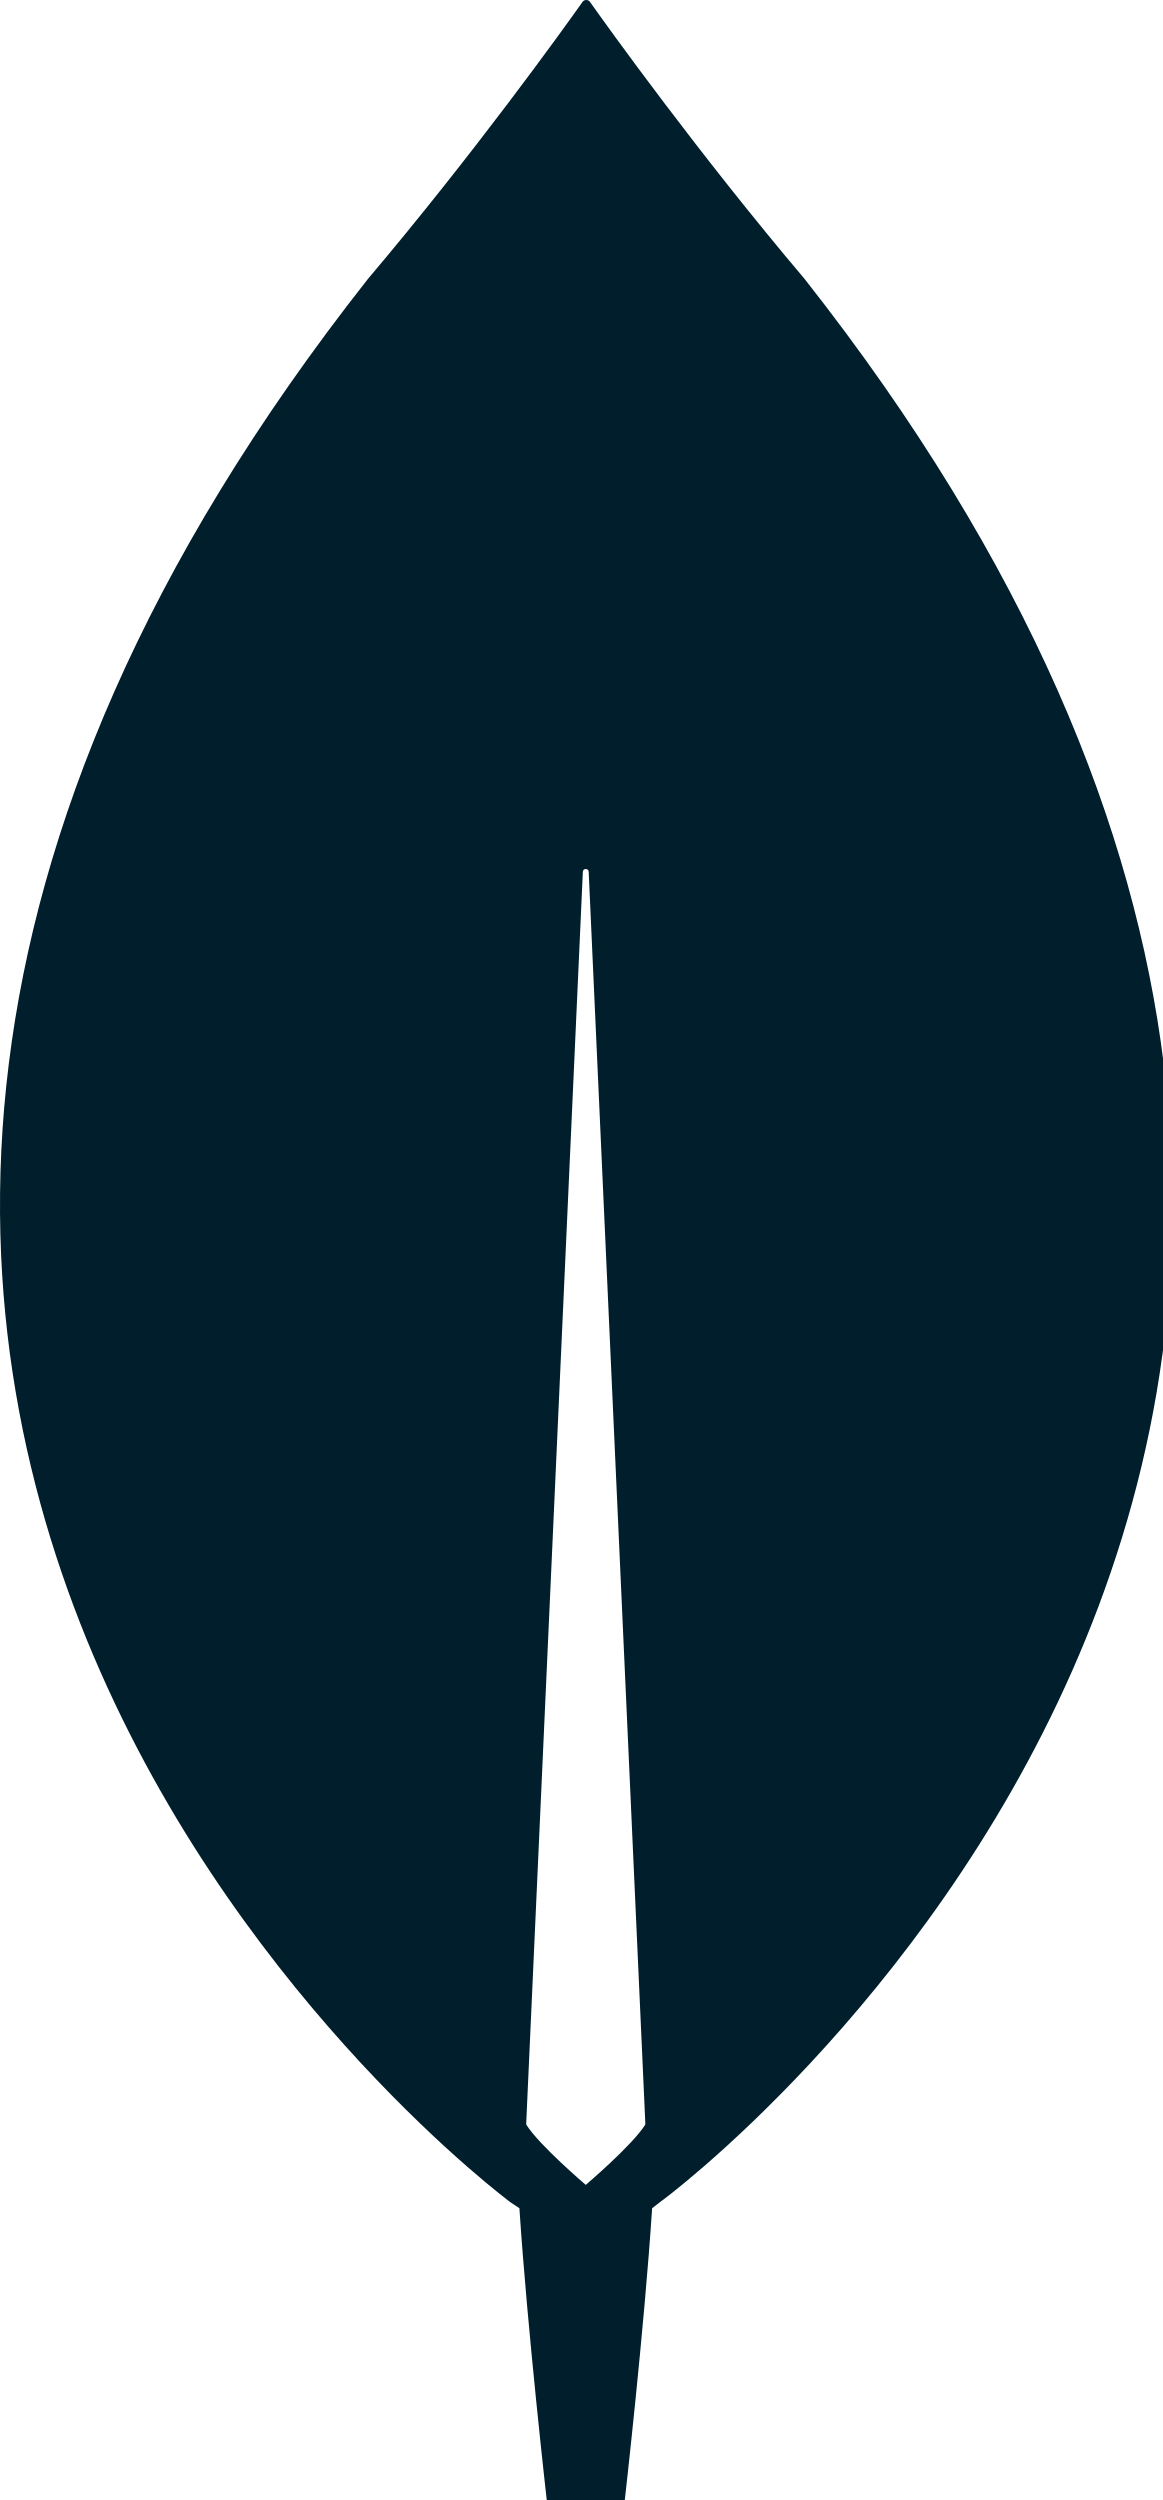
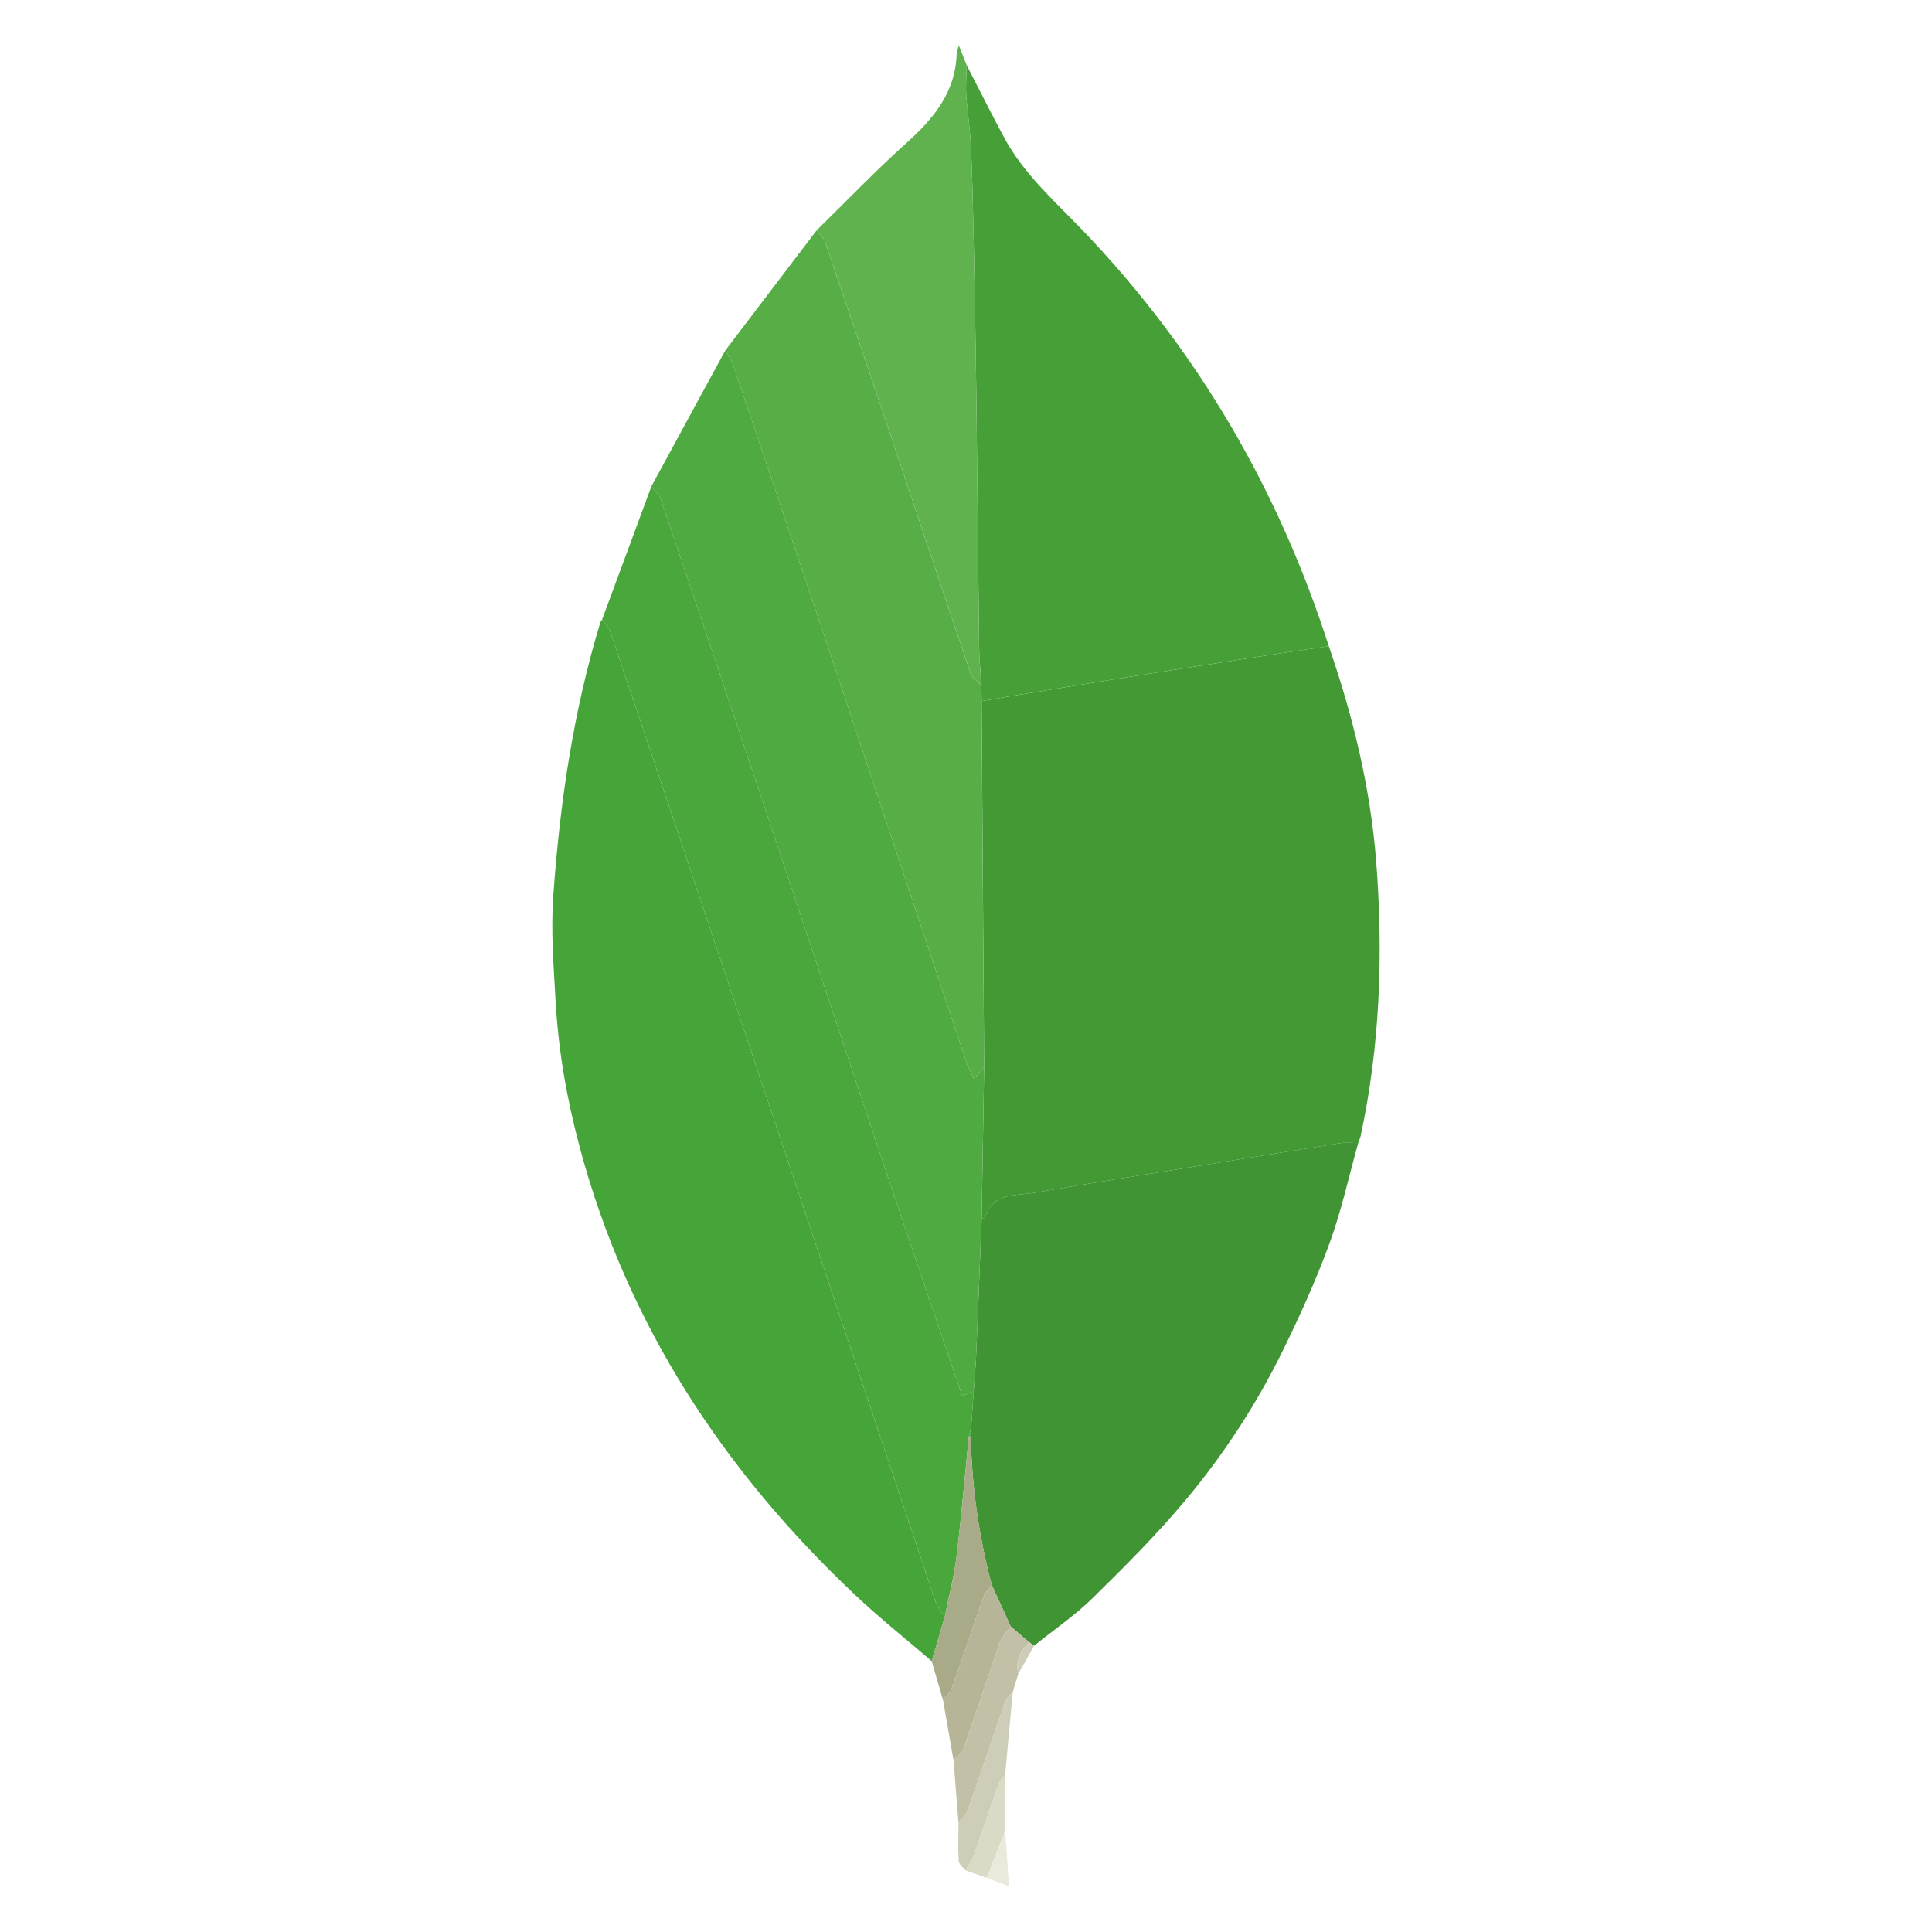
- <svg xmlns="http://www.w3.org/2000/svg" width="120" height="258" viewBox="0 0 120 258" fill="none">
-   <path d="M83.009 28.756C72.133 15.909 62.767 2.861 60.854 0.151C60.653 -0.05 60.35 -0.05 60.149 0.151C58.236 2.861 48.87 15.909 37.994 28.756C-55.359 147.292 52.697 227.287 52.697 227.287L53.603 227.889C54.409 240.235 56.423 258 56.423 258H60.451H64.479C64.479 258 66.493 240.335 67.299 227.889L68.205 227.187C68.306 227.187 176.362 147.292 83.009 28.756ZM60.451 225.48C60.451 225.48 55.617 221.365 54.308 219.257V219.057L60.149 89.981C60.149 89.58 60.753 89.58 60.753 89.981L66.594 219.057V219.257C65.285 221.365 60.451 225.48 60.451 225.48Z" fill="#001E2B" />
+ <svg xmlns="http://www.w3.org/2000/svg" viewBox="0 0 128 128">
+   <path fill-rule="evenodd" clip-rule="evenodd" fill="#439934" d="M88.038 42.812c1.605 4.643 2.761 9.383 3.141 14.296.472 6.095.256 12.147-1.029 18.142-.035.165-.109.32-.164.48-.403.001-.814-.049-1.208.012-3.329.523-6.655 1.065-9.981 1.604-3.438.557-6.881 1.092-10.313 1.687-1.216.21-2.721-.041-3.212 1.641-.014.046-.154.054-.235.08l.166-10.051-.169-24.252 1.602-.275c2.62-.429 5.24-.864 7.862-1.281 3.129-.497 6.261-.98 9.392-1.465 1.381-.215 2.764-.412 4.148-.618z" />
+   <path fill-rule="evenodd" clip-rule="evenodd" fill="#45A538" d="M61.729 110.054c-1.69-1.453-3.439-2.842-5.059-4.37-8.717-8.222-15.093-17.899-18.233-29.566-.865-3.211-1.442-6.474-1.627-9.792-.13-2.322-.318-4.665-.154-6.975.437-6.144 1.325-12.229 3.127-18.147l.099-.138c.175.233.427.439.516.702 1.759 5.18 3.505 10.364 5.242 15.551 5.458 16.3 10.909 32.604 16.376 48.9.107.318.384.579.583.866l-.87 2.969z" />
+   <path fill-rule="evenodd" clip-rule="evenodd" fill="#46A037" d="M88.038 42.812c-1.384.206-2.768.403-4.149.616-3.131.485-6.263.968-9.392 1.465-2.622.417-5.242.852-7.862 1.281l-1.602.275-.012-1.045c-.053-.859-.144-1.717-.154-2.576-.069-5.478-.112-10.956-.18-16.434-.042-3.429-.105-6.857-.175-10.285-.043-2.13-.089-4.261-.185-6.388-.052-1.143-.236-2.28-.311-3.423-.042-.657.016-1.319.029-1.979.817 1.583 1.616 3.178 2.456 4.749 1.327 2.484 3.441 4.314 5.344 6.311 7.523 7.892 12.864 17.068 16.193 27.433z" />
+   <path fill-rule="evenodd" clip-rule="evenodd" fill="#409433" d="M65.036 80.753c.081-.026.222-.034.235-.08.491-1.682 1.996-1.431 3.212-1.641 3.432-.594 6.875-1.13 10.313-1.687 3.326-.539 6.652-1.081 9.981-1.604.394-.062.805-.011 1.208-.012-.622 2.22-1.112 4.488-1.901 6.647-.896 2.449-1.98 4.839-3.131 7.182a49.142 49.142 0 01-6.353 9.763c-1.919 2.308-4.058 4.441-6.202 6.548-1.185 1.165-2.582 2.114-3.882 3.161l-.337-.23-1.214-1.038-1.256-2.753a41.402 41.402 0 01-1.394-9.838l.023-.561.171-2.426c.057-.828.133-1.655.168-2.485.129-2.982.241-5.964.359-8.946z" />
+   <path fill-rule="evenodd" clip-rule="evenodd" fill="#4FAA41" d="M65.036 80.753c-.118 2.982-.23 5.964-.357 8.947-.035.83-.111 1.657-.168 2.485l-.765.289c-1.699-5.002-3.399-9.951-5.062-14.913-2.75-8.209-5.467-16.431-8.213-24.642a4498.887 4498.887 0 00-6.7-19.867c-.105-.31-.407-.552-.617-.826l4.896-9.002c.168.292.39.565.496.879a6167.476 6167.476 0 016.768 20.118c2.916 8.73 5.814 17.467 8.728 26.198.116.349.308.671.491 1.062l.67-.78-.167 10.052z" />
+   <path fill-rule="evenodd" clip-rule="evenodd" fill="#4AA73C" d="M43.155 32.227c.21.274.511.516.617.826a4498.887 4498.887 0 016.7 19.867c2.746 8.211 5.463 16.433 8.213 24.642 1.662 4.961 3.362 9.911 5.062 14.913l.765-.289-.171 2.426-.155.559c-.266 2.656-.49 5.318-.814 7.968-.163 1.328-.509 2.632-.772 3.947-.198-.287-.476-.548-.583-.866-5.467-16.297-10.918-32.6-16.376-48.9a3888.972 3888.972 0 00-5.242-15.551c-.089-.263-.34-.469-.516-.702l3.272-8.84z" />
+   <path fill-rule="evenodd" clip-rule="evenodd" fill="#57AE47" d="M65.202 70.702l-.67.78c-.183-.391-.375-.714-.491-1.062-2.913-8.731-5.812-17.468-8.728-26.198a6167.476 6167.476 0 00-6.768-20.118c-.105-.314-.327-.588-.496-.879l6.055-7.965c.191.255.463.482.562.769 1.681 4.921 3.347 9.848 5.003 14.778 1.547 4.604 3.071 9.215 4.636 13.813.105.308.47.526.714.786l.012 1.045c.058 8.082.115 16.167.171 24.251z" />
+   <path fill-rule="evenodd" clip-rule="evenodd" fill="#60B24F" d="M65.021 45.404c-.244-.26-.609-.478-.714-.786-1.565-4.598-3.089-9.209-4.636-13.813-1.656-4.93-3.322-9.856-5.003-14.778-.099-.287-.371-.514-.562-.769 1.969-1.928 3.877-3.925 5.925-5.764 1.821-1.634 3.285-3.386 3.352-5.968.003-.107.059-.214.145-.514l.519 1.306c-.013.661-.072 1.322-.029 1.979.075 1.143.259 2.28.311 3.423.096 2.127.142 4.258.185 6.388.069 3.428.132 6.856.175 10.285.067 5.478.111 10.956.18 16.434.008.861.098 1.718.152 2.577z" />
+   <path fill-rule="evenodd" clip-rule="evenodd" fill="#A9AA88" d="M62.598 107.085c.263-1.315.609-2.62.772-3.947.325-2.649.548-5.312.814-7.968l.066-.01.066.011a41.402 41.402 0 001.394 9.838c-.176.232-.425.439-.518.701-.727 2.05-1.412 4.116-2.143 6.166-.1.28-.378.498-.574.744l-.747-2.566.87-2.969z" />
+   <path fill-rule="evenodd" clip-rule="evenodd" fill="#B6B598" d="M62.476 112.621c.196-.246.475-.464.574-.744.731-2.05 1.417-4.115 2.143-6.166.093-.262.341-.469.518-.701l1.255 2.754c-.248.352-.59.669-.728 1.061l-2.404 7.059c-.099.283-.437.483-.663.722l-.695-3.985z" />
+   <path fill-rule="evenodd" clip-rule="evenodd" fill="#C2C1A7" d="M63.171 116.605c.227-.238.564-.439.663-.722l2.404-7.059c.137-.391.48-.709.728-1.061l1.215 1.037c-.587.58-.913 1.25-.717 2.097l-.369 1.208c-.168.207-.411.387-.494.624-.839 2.403-1.64 4.819-2.485 7.222-.107.305-.404.544-.614.812-.109-1.387-.22-2.771-.331-4.158z" />
+   <path fill-rule="evenodd" clip-rule="evenodd" fill="#CECDB7" d="M63.503 120.763c.209-.269.506-.508.614-.812.845-2.402 1.646-4.818 2.485-7.222.083-.236.325-.417.494-.624l-.509 5.545c-.136.157-.333.294-.398.477-.575 1.614-1.117 3.24-1.694 4.854-.119.333-.347.627-.525.938-.158-.207-.441-.407-.454-.623-.051-.841-.016-1.688-.013-2.533z" />
+   <path fill-rule="evenodd" clip-rule="evenodd" fill="#DBDAC7" d="M63.969 123.919c.178-.312.406-.606.525-.938.578-1.613 1.119-3.239 1.694-4.854.065-.183.263-.319.398-.477l.012 3.64-1.218 3.124-1.411-.495z" />
+   <path fill-rule="evenodd" clip-rule="evenodd" fill="#EBE9DC" d="M65.38 124.415l1.218-3.124.251 3.696-1.469-.572z" />
+   <path fill-rule="evenodd" clip-rule="evenodd" fill="#CECDB7" d="M67.464 110.898c-.196-.847.129-1.518.717-2.097l.337.23-1.054 1.867z" />
+   <path fill-rule="evenodd" clip-rule="evenodd" fill="#4FAA41" d="M64.316 95.172l-.066-.011-.066.01.155-.559-.023.56z" />
</svg>
